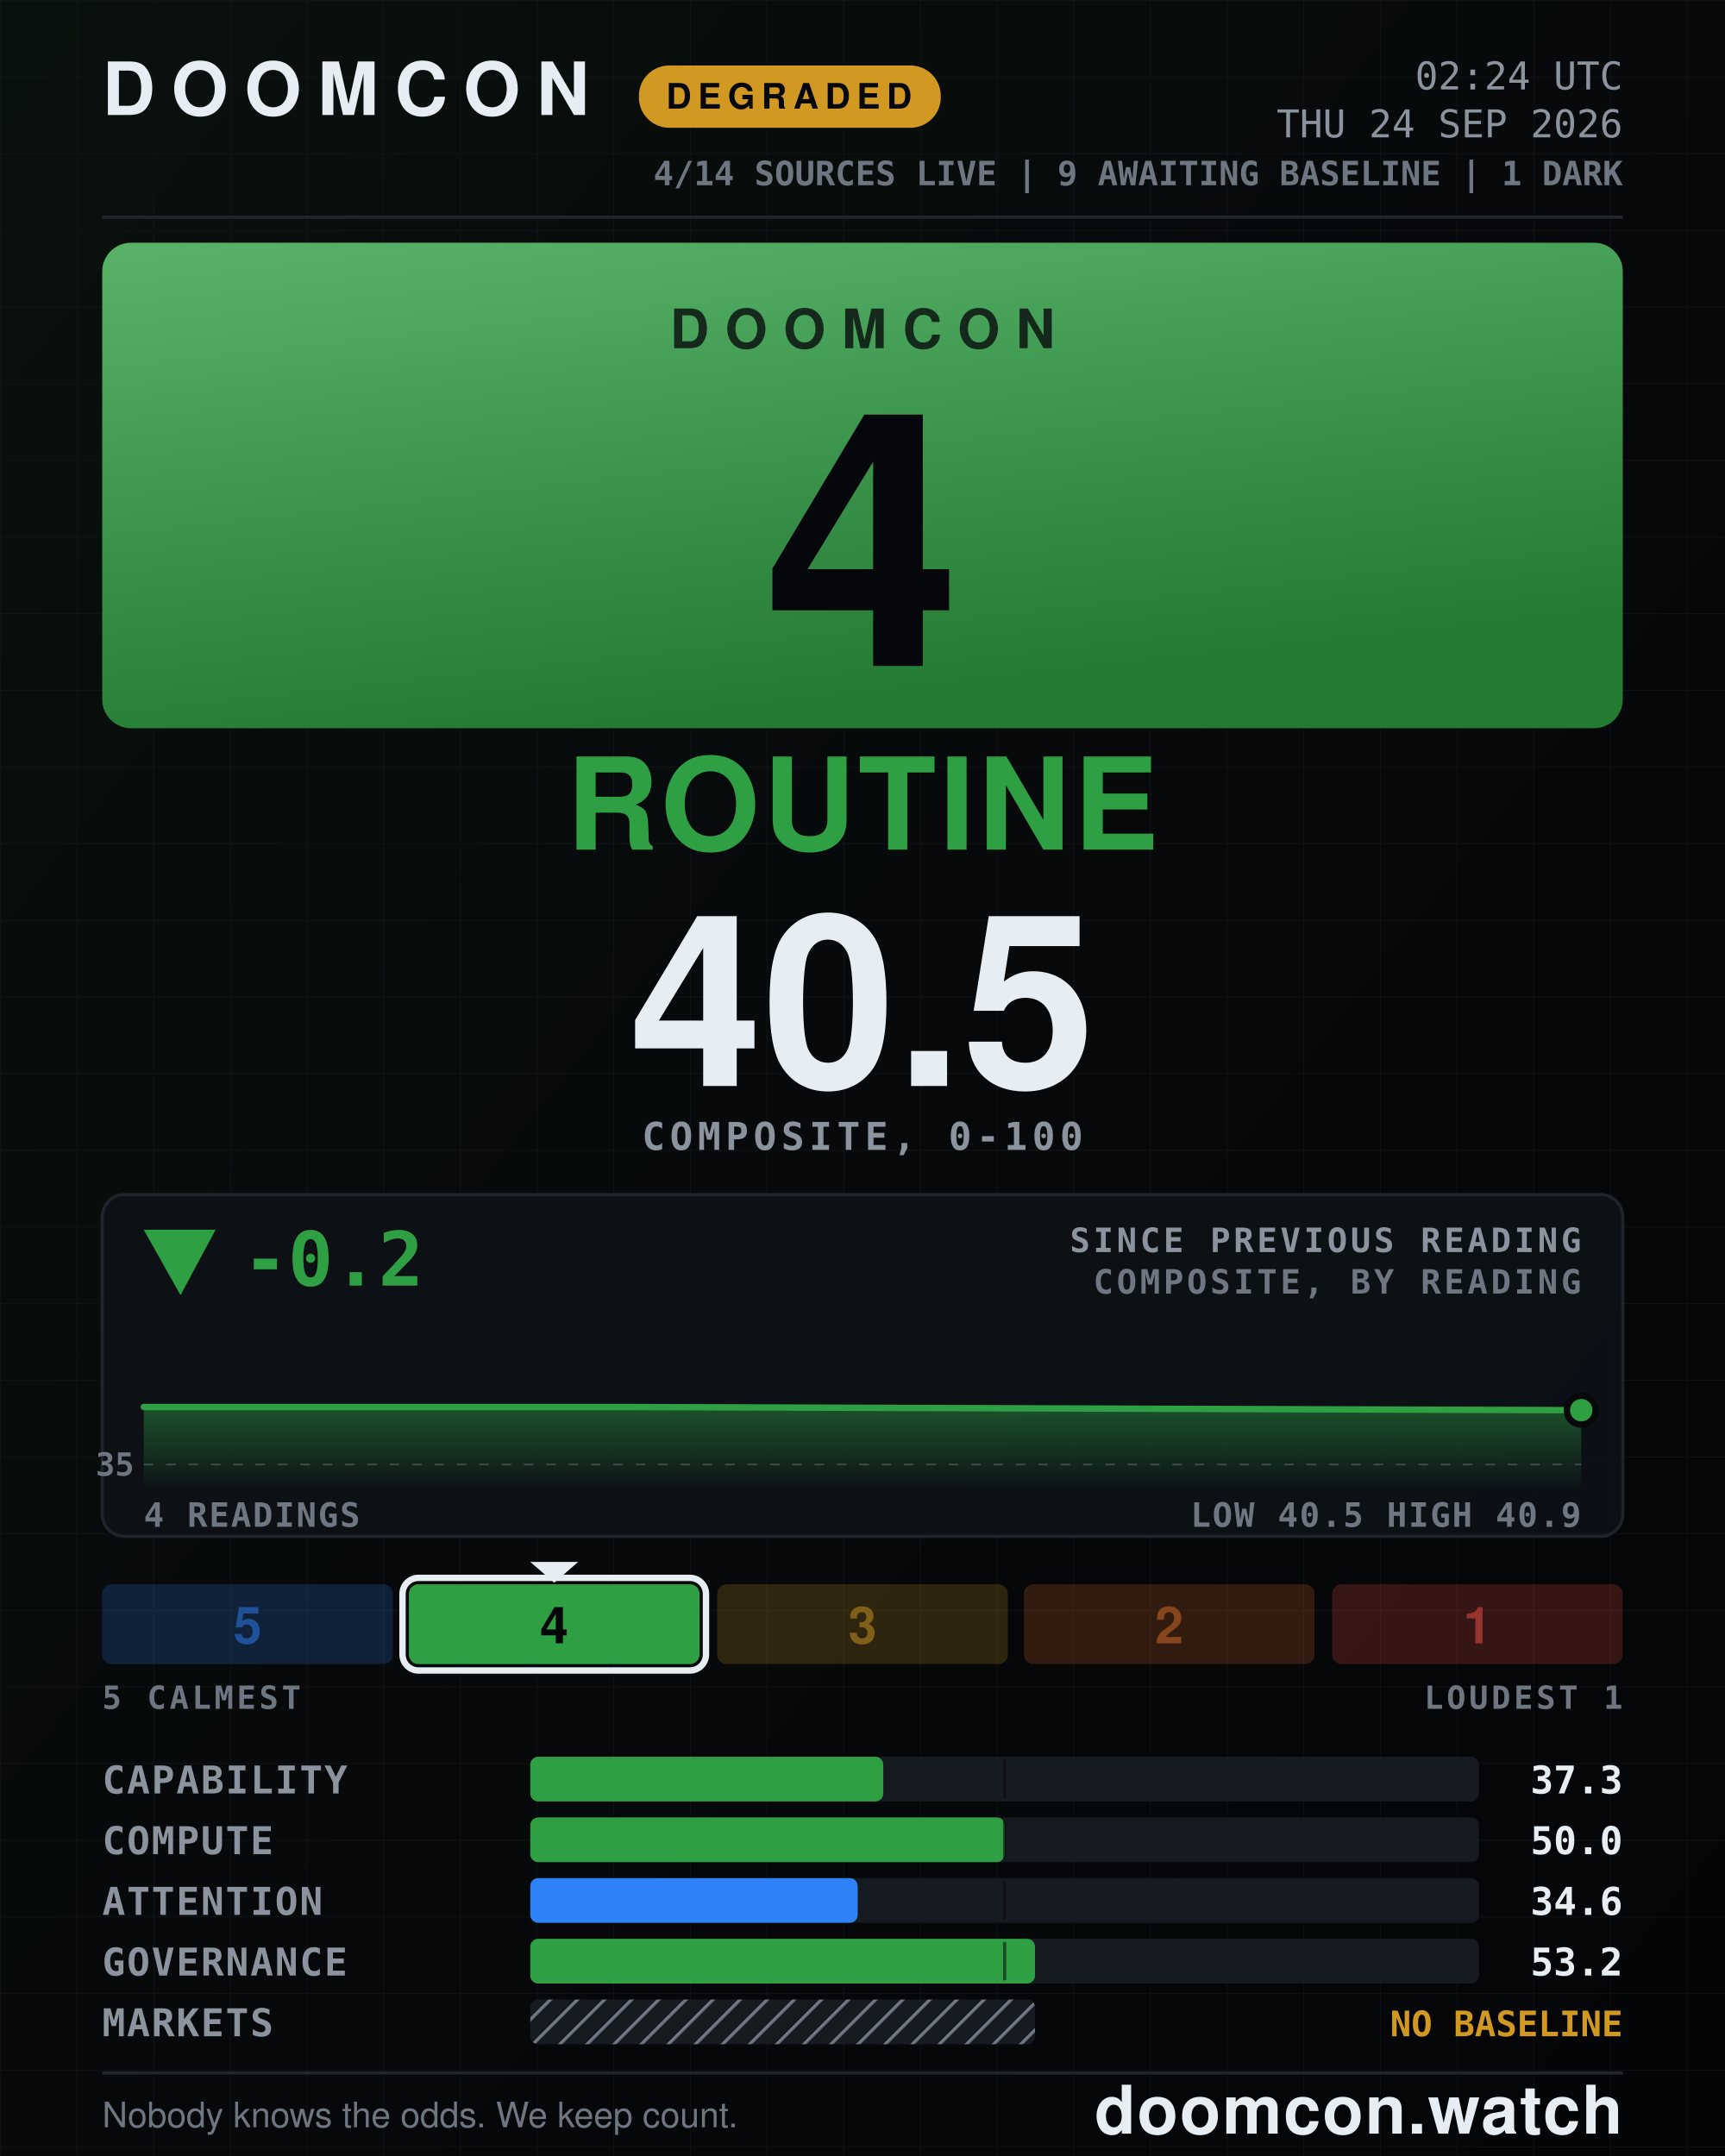
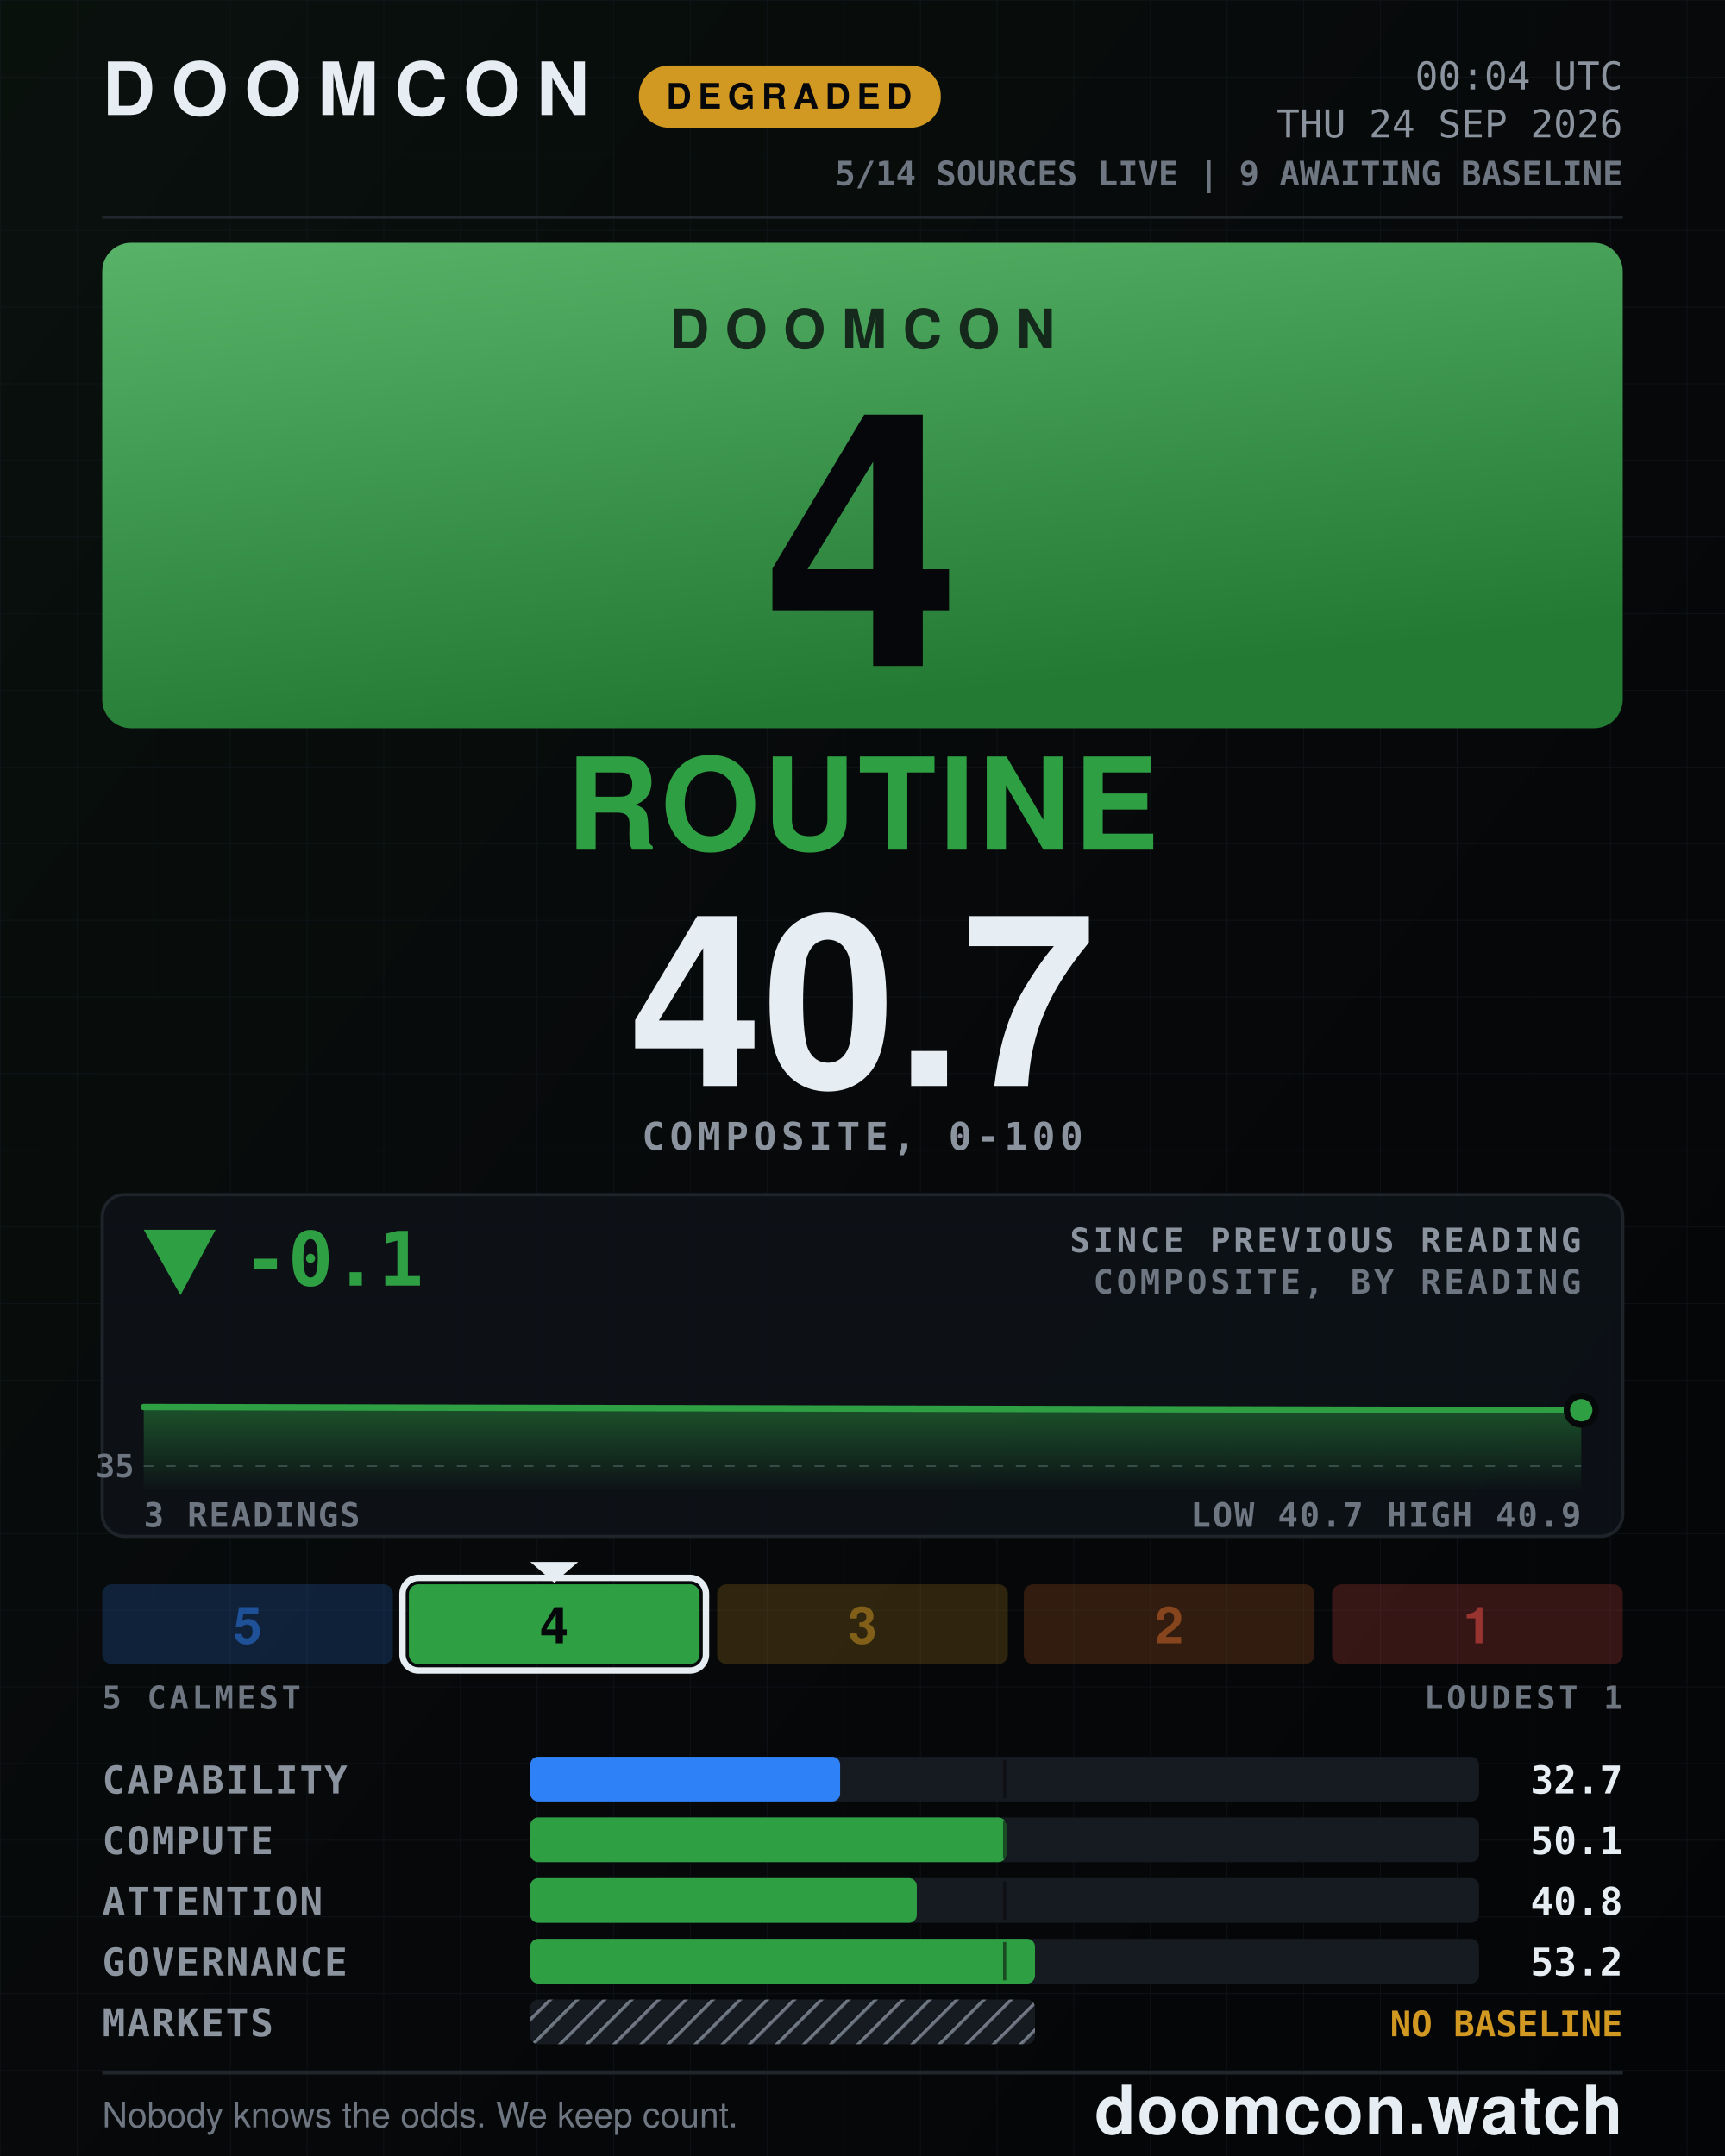
- <svg xmlns="http://www.w3.org/2000/svg" width="1080" height="1350" viewBox="0 0 1080 1350" role="img" aria-label="DOOMCON 4 ROUTINE — 40.5 of 100">
+ <svg xmlns="http://www.w3.org/2000/svg" width="1080" height="1350" viewBox="0 0 1080 1350" role="img" aria-label="DOOMCON 4 ROUTINE — 40.7 of 100">
  <defs>
    <pattern id="dark-hatch" width="12" height="12" patternUnits="userSpaceOnUse" patternTransform="rotate(45)">
      <rect width="12" height="12" fill="#161b22" />
      <line x1="0" y1="0" x2="0" y2="12" stroke="#6e7681" stroke-width="4" />
    </pattern>
    <pattern id="grid" width="48" height="48" patternUnits="userSpaceOnUse">
      <path d="M48 0H0V48" fill="none" stroke="#141a22" stroke-width="1" />
    </pattern>
    <linearGradient id="grad-bg" x1="0" y1="0" x2="1" y2="1">
      <stop offset="0" stop-color="#09110d" />
      <stop offset="0.55" stop-color="#07080a" />
      <stop offset="1" stop-color="#040507" />
    </linearGradient>
    <linearGradient id="grad-chip" x1="0" y1="0" x2="0.35" y2="1">
      <stop offset="0" stop-color="#58b369" />
      <stop offset="1" stop-color="#237a33" />
    </linearGradient>
    <linearGradient id="grad-spark" x1="0" y1="0" x2="0" y2="1">
      <stop offset="0" stop-color="#2ea043" stop-opacity="0.45" />
      <stop offset="1" stop-color="#2ea043" stop-opacity="0.02" />
    </linearGradient>
  </defs>
  <rect x="0" y="0" width="1080" height="1350" fill="url(#grad-bg)" />
  <rect x="0" y="0" width="1080" height="1350" fill="url(#grid)" opacity="0.55" />
  <text x="64" y="72" font-family="ui-sans-serif, system-ui, -apple-system, Segoe UI, Helvetica, Arial, sans-serif" font-size="46" font-weight="800" fill="#e6edf3" text-anchor="start" letter-spacing="10">DOOMCON</text>
  <rect x="400" y="41" width="189" height="39" fill="#d29922" rx="19" />
  <text x="494" y="68" font-family="ui-sans-serif, system-ui, -apple-system, Segoe UI, Helvetica, Arial, sans-serif" font-size="22" font-weight="800" fill="#06070a" text-anchor="middle" letter-spacing="4">DEGRADED</text>
-   <text x="1016" y="56" font-family="ui-monospace, SFMono-Regular, Menlo, DejaVu Sans Mono, Consolas, monospace" font-size="24" font-weight="500" fill="#8b949e" text-anchor="end">02:24 UTC</text>
+   <text x="1016" y="56" font-family="ui-monospace, SFMono-Regular, Menlo, DejaVu Sans Mono, Consolas, monospace" font-size="24" font-weight="500" fill="#8b949e" text-anchor="end">00:04 UTC</text>
  <text x="1016" y="86" font-family="ui-monospace, SFMono-Regular, Menlo, DejaVu Sans Mono, Consolas, monospace" font-size="24" font-weight="500" fill="#8b949e" text-anchor="end">THU 24 SEP 2026</text>
-   <text x="1016" y="116" font-family="ui-monospace, SFMono-Regular, Menlo, DejaVu Sans Mono, Consolas, monospace" font-size="21" font-weight="600" fill="#6e7681" text-anchor="end">4/14 SOURCES LIVE  |  9 AWAITING BASELINE  |  1 DARK</text>
+   <text x="1016" y="116" font-family="ui-monospace, SFMono-Regular, Menlo, DejaVu Sans Mono, Consolas, monospace" font-size="21" font-weight="600" fill="#6e7681" text-anchor="end">5/14 SOURCES LIVE  |  9 AWAITING BASELINE</text>
  <line x1="64" y1="136" x2="1016" y2="136" stroke="#21262d" stroke-width="2" />
  <rect x="64" y="152" width="952" height="304" fill="url(#grad-chip)" rx="18" />
  <text x="540" y="218" font-family="ui-sans-serif, system-ui, -apple-system, Segoe UI, Helvetica, Arial, sans-serif" font-size="34" font-weight="800" fill="#06070a" text-anchor="middle" letter-spacing="10" opacity="0.78">DOOMCON</text>
  <text x="540" y="417" font-family="ui-sans-serif, system-ui, -apple-system, Segoe UI, Helvetica, Arial, sans-serif" font-size="222" font-weight="800" fill="#06070a" text-anchor="middle">4</text>
  <text x="540" y="532" font-family="ui-sans-serif, system-ui, -apple-system, Segoe UI, Helvetica, Arial, sans-serif" font-size="80" font-weight="800" fill="#2ea043" text-anchor="middle" letter-spacing="2">ROUTINE</text>
-   <text x="540" y="680" font-family="ui-sans-serif, system-ui, -apple-system, Segoe UI, Helvetica, Arial, sans-serif" font-size="150" font-weight="800" fill="#e6edf3" text-anchor="middle">40.5</text>
+   <text x="540" y="680" font-family="ui-sans-serif, system-ui, -apple-system, Segoe UI, Helvetica, Arial, sans-serif" font-size="150" font-weight="800" fill="#e6edf3" text-anchor="middle">40.7</text>
  <text x="540" y="720" font-family="ui-monospace, SFMono-Regular, Menlo, DejaVu Sans Mono, Consolas, monospace" font-size="24" font-weight="600" fill="#8b949e" text-anchor="middle" letter-spacing="3">COMPOSITE, 0-100</text>
  <rect x="64" y="748" width="952" height="214" fill="#0d1117" rx="14" stroke="#21262d" stroke-width="2" opacity="0.92" />
  <polygon points="113,811 90,770 135,770" fill="#2ea043" />
-   <text x="152" y="805" font-family="ui-monospace, SFMono-Regular, Menlo, DejaVu Sans Mono, Consolas, monospace" font-size="47" font-weight="800" fill="#2ea043" text-anchor="start">-0.2</text>
+   <text x="152" y="805" font-family="ui-monospace, SFMono-Regular, Menlo, DejaVu Sans Mono, Consolas, monospace" font-size="47" font-weight="800" fill="#2ea043" text-anchor="start">-0.1</text>
  <text x="990" y="784" font-family="ui-monospace, SFMono-Regular, Menlo, DejaVu Sans Mono, Consolas, monospace" font-size="21" font-weight="600" fill="#8b949e" text-anchor="end" letter-spacing="2">SINCE PREVIOUS READING</text>
  <text x="990" y="810" font-family="ui-monospace, SFMono-Regular, Menlo, DejaVu Sans Mono, Consolas, monospace" font-size="21" font-weight="600" fill="#6e7681" text-anchor="end" letter-spacing="2">COMPOSITE, BY READING</text>
-   <line x1="90" y1="917" x2="990" y2="917" stroke="#6e7681" stroke-width="1" stroke-dasharray="6 8" opacity="0.5" />
-   <text x="84" y="924" font-family="ui-monospace, SFMono-Regular, Menlo, DejaVu Sans Mono, Consolas, monospace" font-size="20" font-weight="600" fill="#6e7681" text-anchor="end">35</text>
-   <path d="M90 881 L390 881 L690 882 L990 883 L990 932 L90 932 Z" fill="url(#grad-spark)" />
-   <path d="M90 881 L390 881 L690 882 L990 883" fill="none" stroke="#2ea043" stroke-width="4" stroke-linejoin="round" stroke-linecap="round" />
+   <line x1="90" y1="918" x2="990" y2="918" stroke="#6e7681" stroke-width="1" stroke-dasharray="6 8" opacity="0.5" />
+   <text x="84" y="925" font-family="ui-monospace, SFMono-Regular, Menlo, DejaVu Sans Mono, Consolas, monospace" font-size="20" font-weight="600" fill="#6e7681" text-anchor="end">35</text>
+   <path d="M90 881 L540 882 L990 883 L990 932 L90 932 Z" fill="url(#grad-spark)" />
+   <path d="M90 881 L540 882 L990 883" fill="none" stroke="#2ea043" stroke-width="4" stroke-linejoin="round" stroke-linecap="round" />
  <circle cx="990" cy="883" r="9" fill="#2ea043" stroke="#07080a" stroke-width="4" />
-   <text x="90" y="956" font-family="ui-monospace, SFMono-Regular, Menlo, DejaVu Sans Mono, Consolas, monospace" font-size="21" font-weight="600" fill="#6e7681" text-anchor="start" letter-spacing="1">4 READINGS</text>
-   <text x="990" y="956" font-family="ui-monospace, SFMono-Regular, Menlo, DejaVu Sans Mono, Consolas, monospace" font-size="21" font-weight="600" fill="#6e7681" text-anchor="end" letter-spacing="1">LOW 40.5  HIGH 40.9</text>
+   <text x="90" y="956" font-family="ui-monospace, SFMono-Regular, Menlo, DejaVu Sans Mono, Consolas, monospace" font-size="21" font-weight="600" fill="#6e7681" text-anchor="start" letter-spacing="1">3 READINGS</text>
+   <text x="990" y="956" font-family="ui-monospace, SFMono-Regular, Menlo, DejaVu Sans Mono, Consolas, monospace" font-size="21" font-weight="600" fill="#6e7681" text-anchor="end" letter-spacing="1">LOW 40.7  HIGH 40.9</text>
  <rect x="64" y="992" width="182" height="50" fill="#2f81f7" rx="6" opacity="0.2" />
  <text x="155" y="1029" font-family="ui-sans-serif, system-ui, -apple-system, Segoe UI, Helvetica, Arial, sans-serif" font-size="32" font-weight="800" fill="#1f5198" text-anchor="middle">5</text>
  <rect x="256" y="992" width="182" height="50" fill="#2ea043" rx="6" opacity="1" />
  <rect x="252" y="988" width="190" height="58" fill="none" rx="10" stroke="#e6edf3" stroke-width="4" />
  <polygon points="332,978 362,978 347,991" fill="#e6edf3" />
  <text x="347" y="1029" font-family="ui-sans-serif, system-ui, -apple-system, Segoe UI, Helvetica, Arial, sans-serif" font-size="32" font-weight="800" fill="#06070a" text-anchor="middle">4</text>
  <rect x="449" y="992" width="182" height="50" fill="#d29922" rx="6" opacity="0.2" />
  <text x="540" y="1029" font-family="ui-sans-serif, system-ui, -apple-system, Segoe UI, Helvetica, Arial, sans-serif" font-size="32" font-weight="800" fill="#815f18" text-anchor="middle">3</text>
  <rect x="641" y="992" width="182" height="50" fill="#db6d28" rx="6" opacity="0.2" />
  <text x="732" y="1029" font-family="ui-sans-serif, system-ui, -apple-system, Segoe UI, Helvetica, Arial, sans-serif" font-size="32" font-weight="800" fill="#86451c" text-anchor="middle">2</text>
  <rect x="834" y="992" width="182" height="50" fill="#f85149" rx="6" opacity="0.2" />
  <text x="925" y="1029" font-family="ui-sans-serif, system-ui, -apple-system, Segoe UI, Helvetica, Arial, sans-serif" font-size="32" font-weight="800" fill="#983430" text-anchor="middle">1</text>
  <text x="64" y="1070" font-family="ui-monospace, SFMono-Regular, Menlo, DejaVu Sans Mono, Consolas, monospace" font-size="20" font-weight="600" fill="#6e7681" text-anchor="start" letter-spacing="2">5 CALMEST</text>
  <text x="1016" y="1070" font-family="ui-monospace, SFMono-Regular, Menlo, DejaVu Sans Mono, Consolas, monospace" font-size="20" font-weight="600" fill="#6e7681" text-anchor="end" letter-spacing="2">LOUDEST 1</text>
  <text x="64" y="1123" font-family="ui-monospace, SFMono-Regular, Menlo, DejaVu Sans Mono, Consolas, monospace" font-size="24" font-weight="600" fill="#8b949e" text-anchor="start" letter-spacing="1">CAPABILITY</text>
  <rect x="332" y="1100" width="594" height="28" fill="#161b22" rx="5" />
-   <rect x="332" y="1100" width="221" height="28" fill="#2ea043" rx="5" />
+   <rect x="332" y="1100" width="194" height="28" fill="#2f81f7" rx="5" />
  <line x1="629" y1="1102" x2="629" y2="1126" stroke="#07080a" stroke-width="2" opacity="0.55" />
-   <text x="1016" y="1123" font-family="ui-monospace, SFMono-Regular, Menlo, DejaVu Sans Mono, Consolas, monospace" font-size="24" font-weight="700" fill="#e6edf3" text-anchor="end">37.3</text>
+   <text x="1016" y="1123" font-family="ui-monospace, SFMono-Regular, Menlo, DejaVu Sans Mono, Consolas, monospace" font-size="24" font-weight="700" fill="#e6edf3" text-anchor="end">32.7</text>
  <text x="64" y="1161" font-family="ui-monospace, SFMono-Regular, Menlo, DejaVu Sans Mono, Consolas, monospace" font-size="24" font-weight="600" fill="#8b949e" text-anchor="start" letter-spacing="1">COMPUTE</text>
  <rect x="332" y="1138" width="594" height="28" fill="#161b22" rx="5" />
-   <rect x="332" y="1138" width="297" height="28" fill="#2ea043" rx="5" />
+   <rect x="332" y="1138" width="298" height="28" fill="#2ea043" rx="5" />
  <line x1="629" y1="1140" x2="629" y2="1164" stroke="#07080a" stroke-width="2" opacity="0.55" />
-   <text x="1016" y="1161" font-family="ui-monospace, SFMono-Regular, Menlo, DejaVu Sans Mono, Consolas, monospace" font-size="24" font-weight="700" fill="#e6edf3" text-anchor="end">50.0</text>
+   <text x="1016" y="1161" font-family="ui-monospace, SFMono-Regular, Menlo, DejaVu Sans Mono, Consolas, monospace" font-size="24" font-weight="700" fill="#e6edf3" text-anchor="end">50.1</text>
  <text x="64" y="1199" font-family="ui-monospace, SFMono-Regular, Menlo, DejaVu Sans Mono, Consolas, monospace" font-size="24" font-weight="600" fill="#8b949e" text-anchor="start" letter-spacing="1">ATTENTION</text>
  <rect x="332" y="1176" width="594" height="28" fill="#161b22" rx="5" />
-   <rect x="332" y="1176" width="205" height="28" fill="#2f81f7" rx="5" />
+   <rect x="332" y="1176" width="242" height="28" fill="#2ea043" rx="5" />
  <line x1="629" y1="1178" x2="629" y2="1202" stroke="#07080a" stroke-width="2" opacity="0.55" />
-   <text x="1016" y="1199" font-family="ui-monospace, SFMono-Regular, Menlo, DejaVu Sans Mono, Consolas, monospace" font-size="24" font-weight="700" fill="#e6edf3" text-anchor="end">34.6</text>
+   <text x="1016" y="1199" font-family="ui-monospace, SFMono-Regular, Menlo, DejaVu Sans Mono, Consolas, monospace" font-size="24" font-weight="700" fill="#e6edf3" text-anchor="end">40.8</text>
  <text x="64" y="1237" font-family="ui-monospace, SFMono-Regular, Menlo, DejaVu Sans Mono, Consolas, monospace" font-size="24" font-weight="600" fill="#8b949e" text-anchor="start" letter-spacing="1">GOVERNANCE</text>
  <rect x="332" y="1214" width="594" height="28" fill="#161b22" rx="5" />
  <rect x="332" y="1214" width="316" height="28" fill="#2ea043" rx="5" />
  <line x1="629" y1="1216" x2="629" y2="1240" stroke="#07080a" stroke-width="2" opacity="0.55" />
  <text x="1016" y="1237" font-family="ui-monospace, SFMono-Regular, Menlo, DejaVu Sans Mono, Consolas, monospace" font-size="24" font-weight="700" fill="#e6edf3" text-anchor="end">53.2</text>
  <text x="64" y="1275" font-family="ui-monospace, SFMono-Regular, Menlo, DejaVu Sans Mono, Consolas, monospace" font-size="24" font-weight="600" fill="#8b949e" text-anchor="start" letter-spacing="1">MARKETS</text>
  <rect x="332" y="1252" width="316" height="28" fill="url(#dark-hatch)" rx="5" />
  <text x="1016" y="1275" font-family="ui-monospace, SFMono-Regular, Menlo, DejaVu Sans Mono, Consolas, monospace" font-size="22" font-weight="800" fill="#d29922" text-anchor="end">NO BASELINE</text>
  <line x1="64" y1="1298" x2="1016" y2="1298" stroke="#21262d" stroke-width="2" />
  <text x="64" y="1332" font-family="ui-sans-serif, system-ui, -apple-system, Segoe UI, Helvetica, Arial, sans-serif" font-size="22" font-weight="500" fill="#6e7681" text-anchor="start">Nobody knows the odds. We keep count.</text>
  <text x="1016" y="1336" font-family="ui-sans-serif, system-ui, -apple-system, Segoe UI, Helvetica, Arial, sans-serif" font-size="42" font-weight="800" fill="#e6edf3" text-anchor="end" letter-spacing="1">doomcon.watch</text>
</svg>
